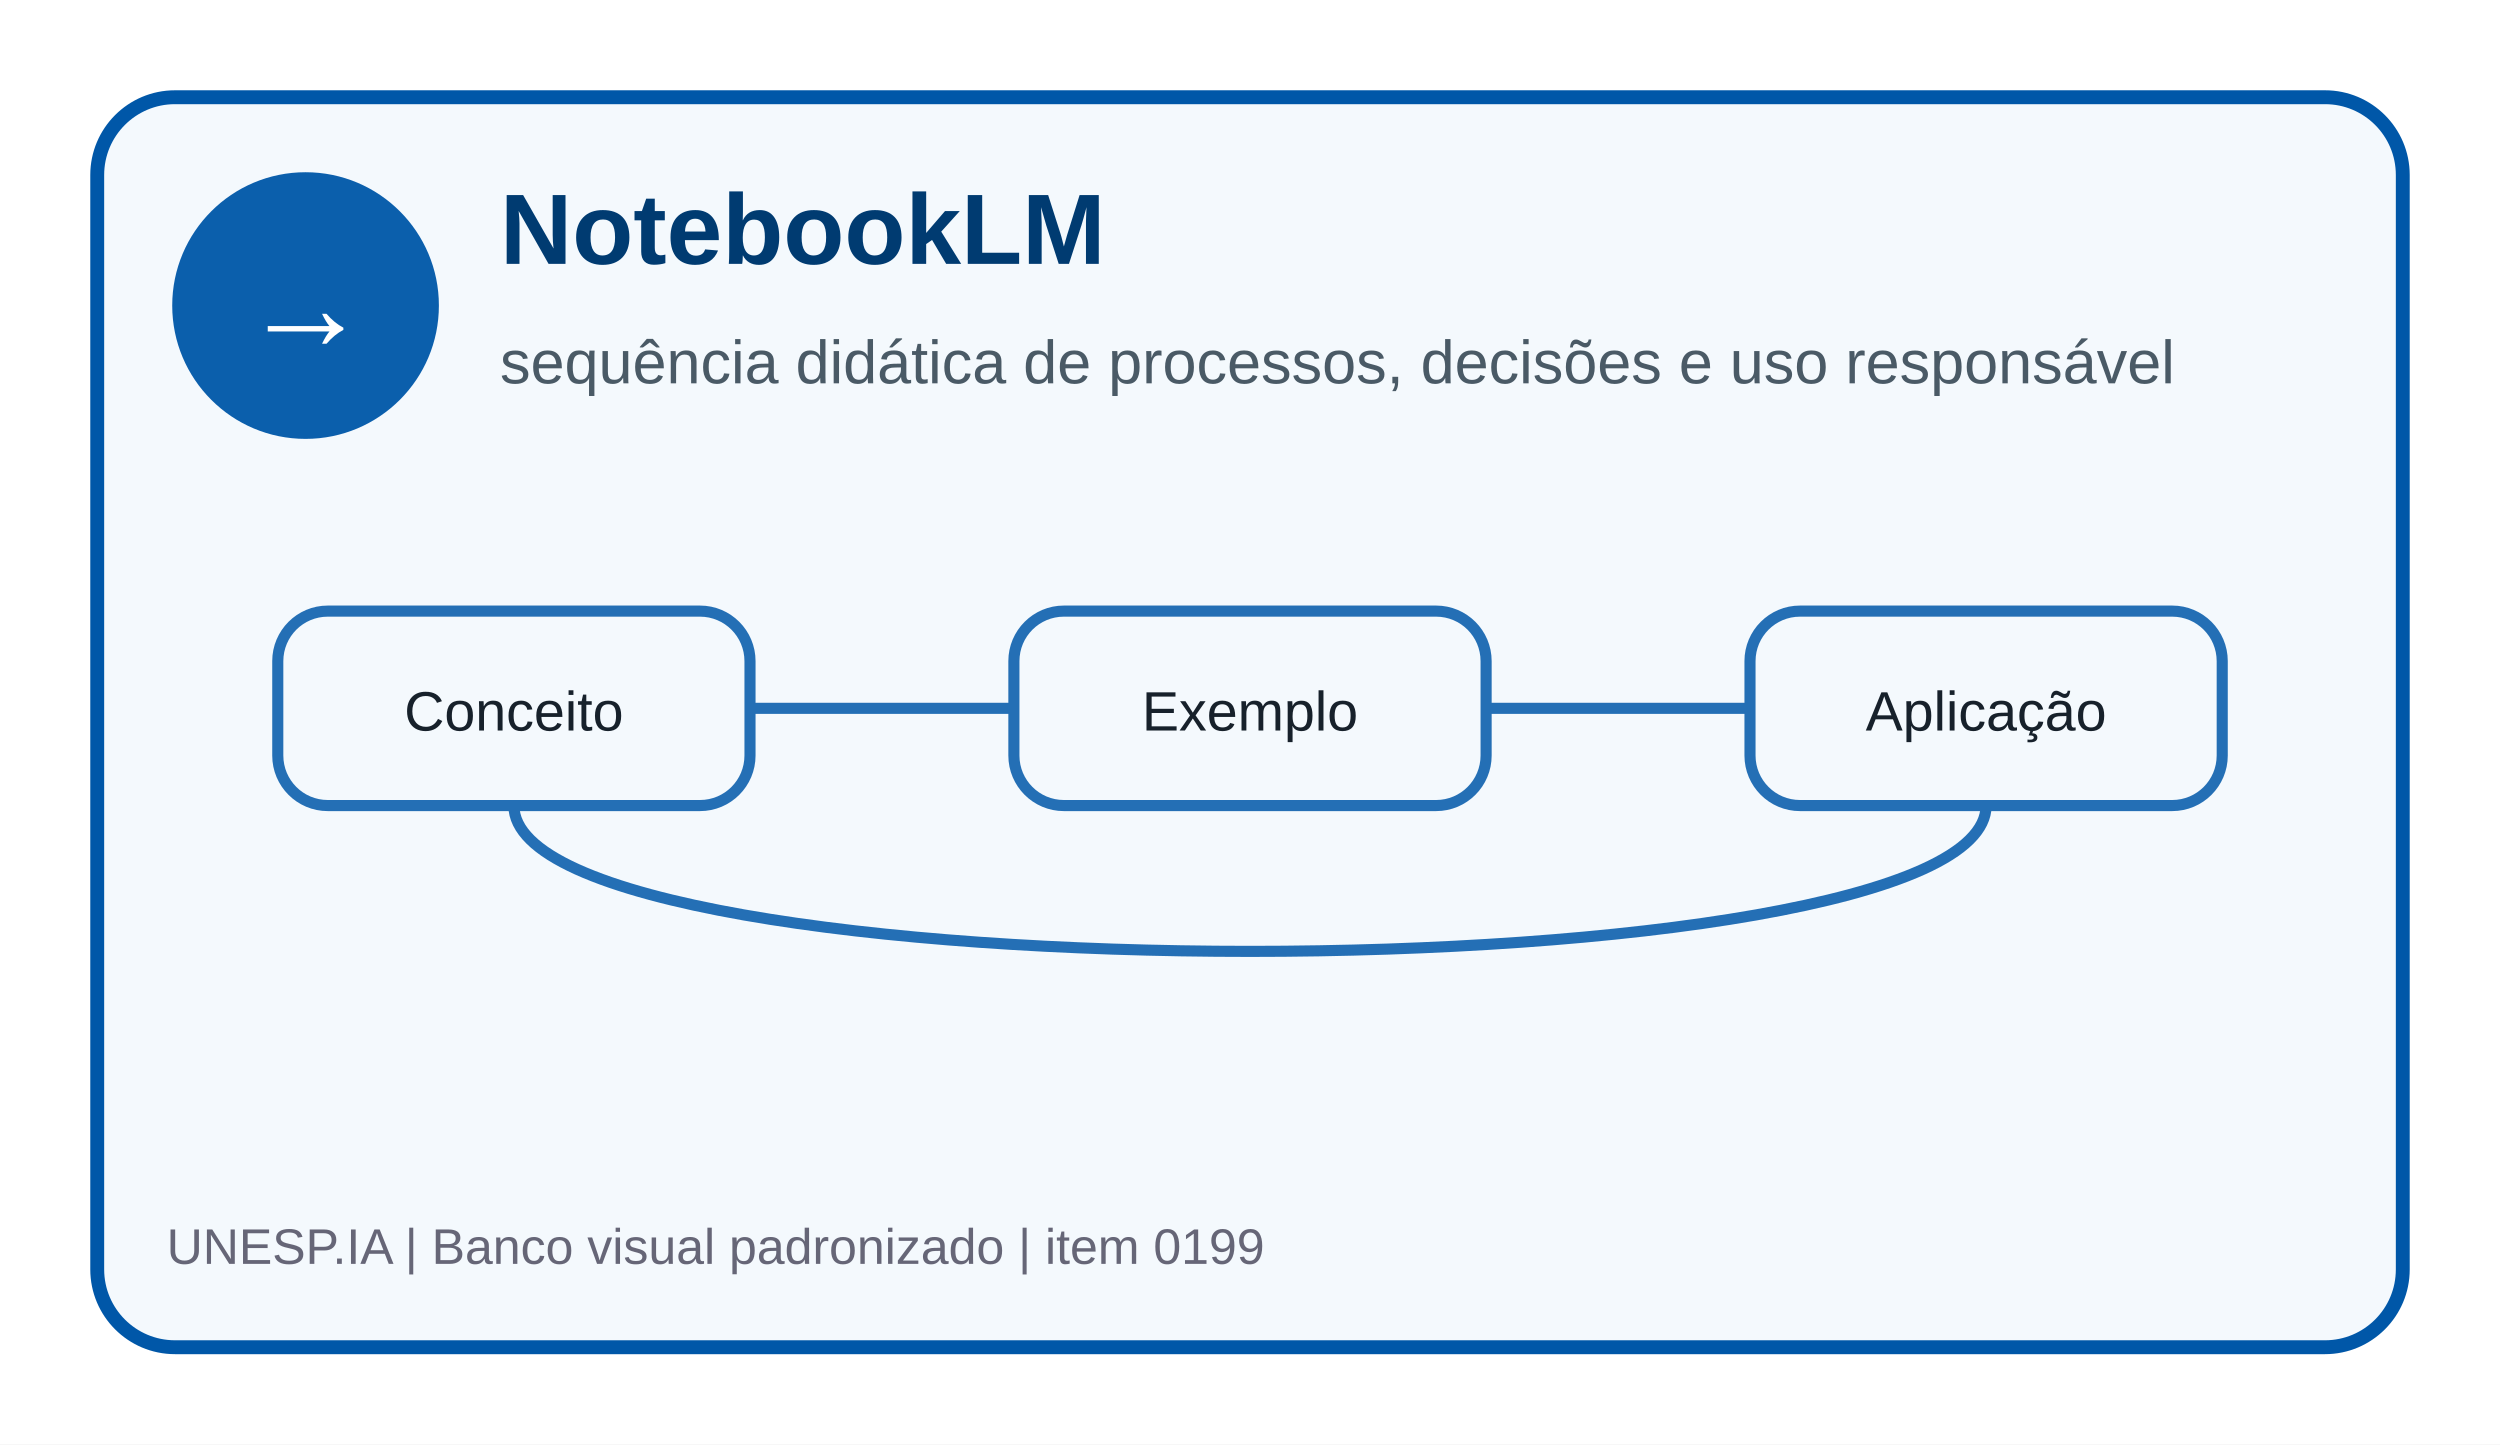
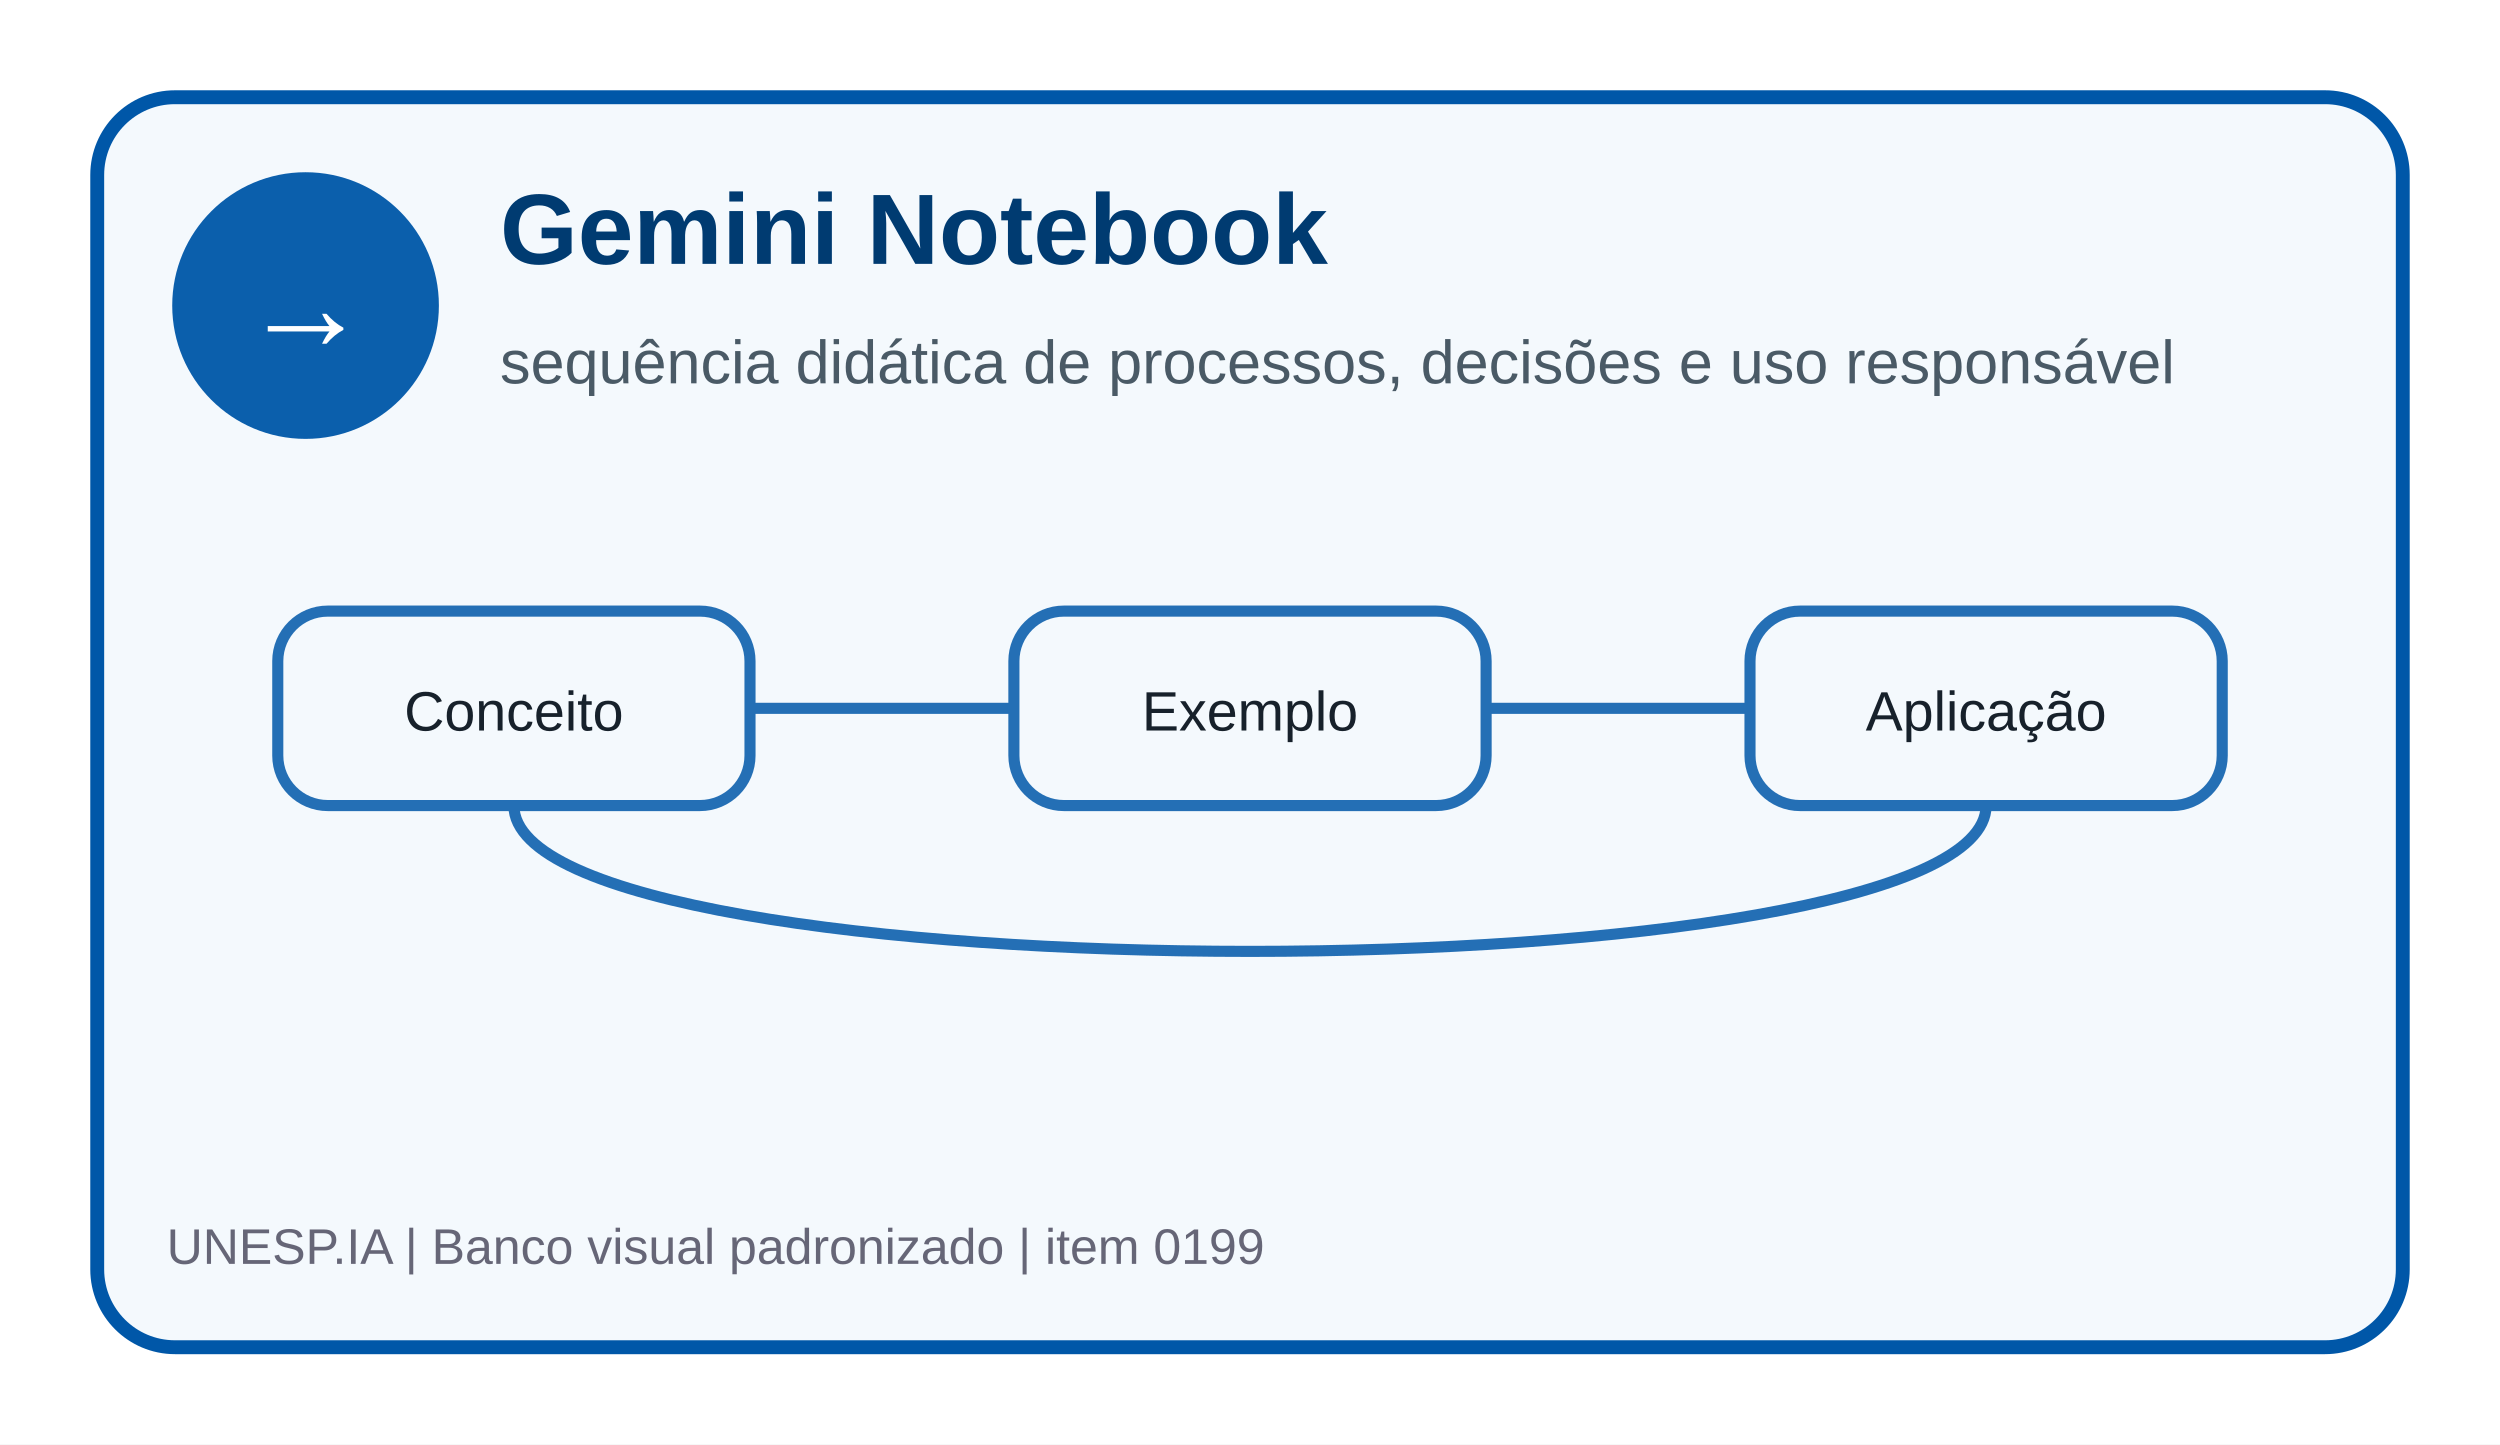
<svg xmlns="http://www.w3.org/2000/svg" width="900" height="520" viewBox="0 0 900 520">
  <rect width="900" height="520" fill="#ffffff" />
  <rect x="35" y="35" width="830" height="450" rx="28" fill="#F4F9FD" stroke="#0057A8" stroke-width="5" />
  <circle cx="110" cy="110" r="48" fill="#0057A8" opacity=".95" />
  <text x="110" y="126" text-anchor="middle" font-family="Arial" font-size="46" fill="white">→</text>
-   <text x="180" y="95" font-family="Arial" font-size="36" font-weight="700" fill="#003B71">NotebookLM</text>
+   <text x="180" y="95" font-family="Arial" font-size="36" font-weight="700" fill="#003B71">Gemini Notebook</text>
  <text x="180" y="138" font-family="Arial" font-size="22" fill="#4A5A66">sequência didática de processos, decisões e uso responsável</text>
  <g fill="none" stroke="#0057A8" stroke-width="4" opacity=".85">
    <rect x="100" y="220" width="170" height="70" rx="18" />
    <rect x="365" y="220" width="170" height="70" rx="18" />
    <rect x="630" y="220" width="170" height="70" rx="18" />
    <path d="M270 255 L365 255" />
    <path d="M535 255 L630 255" />
    <path d="M185 290 C185 360 715 360 715 290" />
  </g>
  <text x="185" y="263" text-anchor="middle" font-family="Arial" font-size="20" fill="#17212B">Conceito</text>
  <text x="450" y="263" text-anchor="middle" font-family="Arial" font-size="20" fill="#17212B">Exemplo</text>
  <text x="715" y="263" text-anchor="middle" font-family="Arial" font-size="20" fill="#17212B">Aplicação</text>
  <text x="60" y="455" font-family="Arial" font-size="18" fill="#667">UNESP.IA | Banco visual padronizado | item 0199</text>
</svg>
